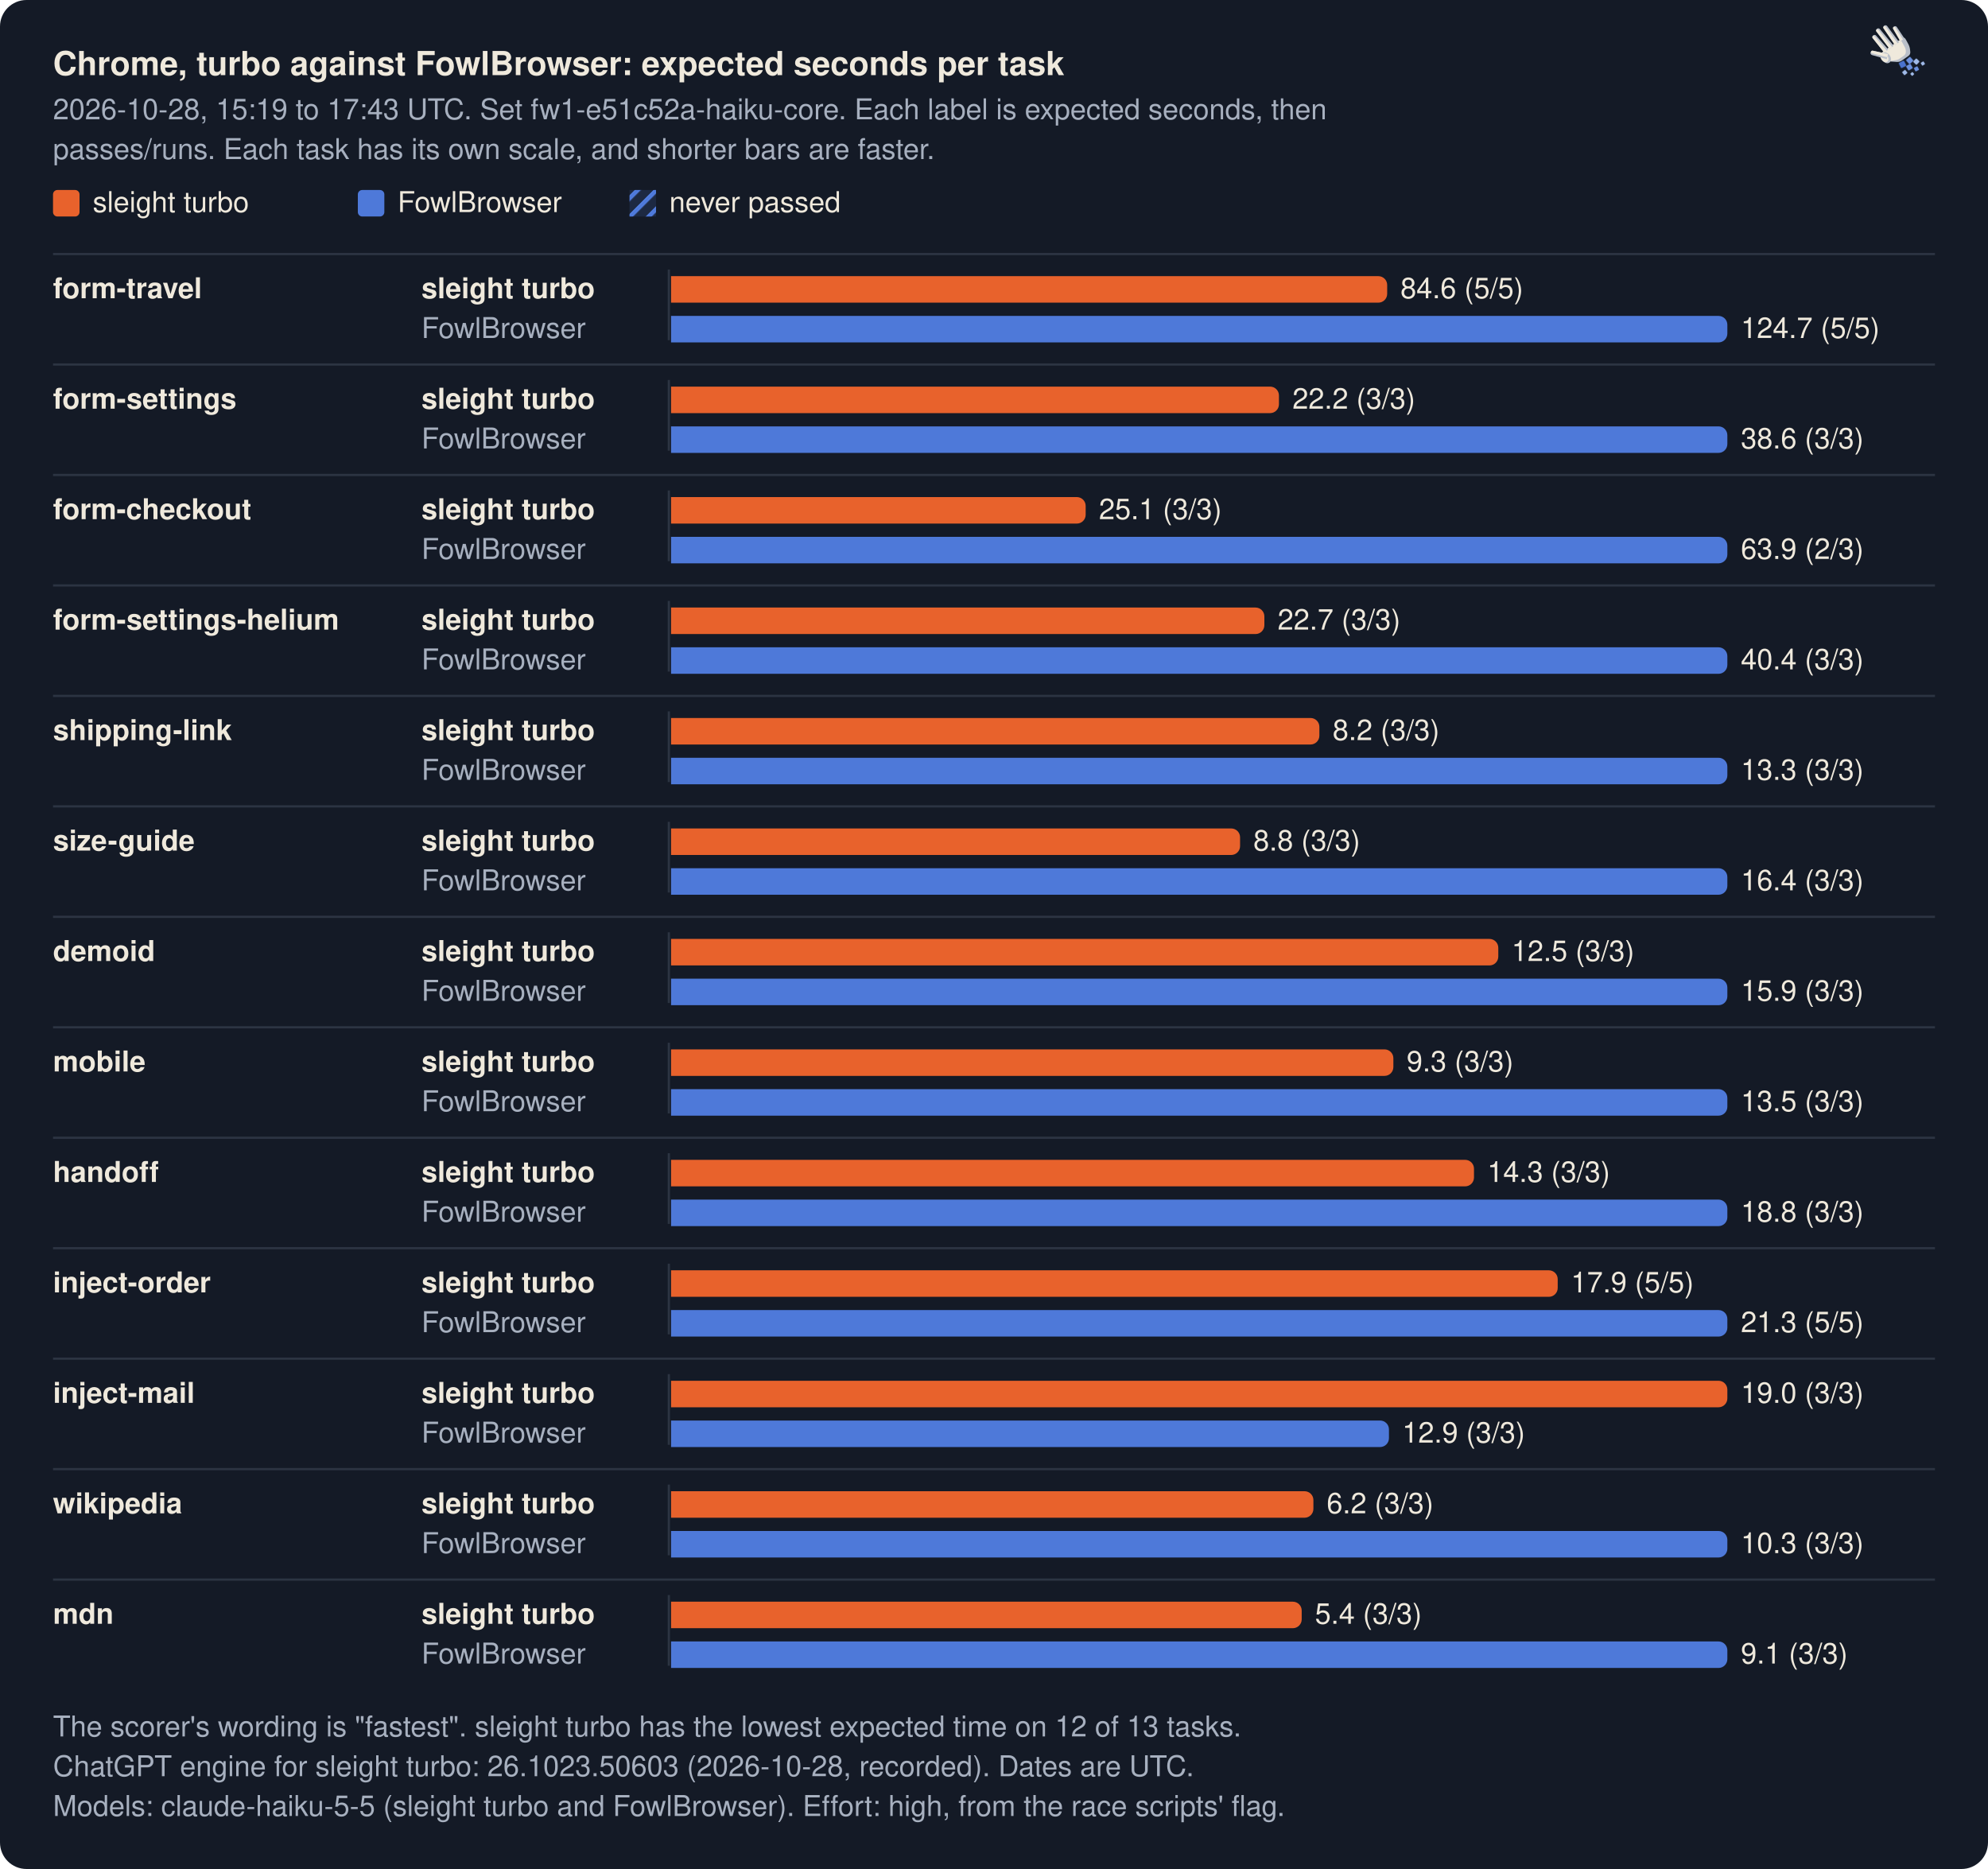
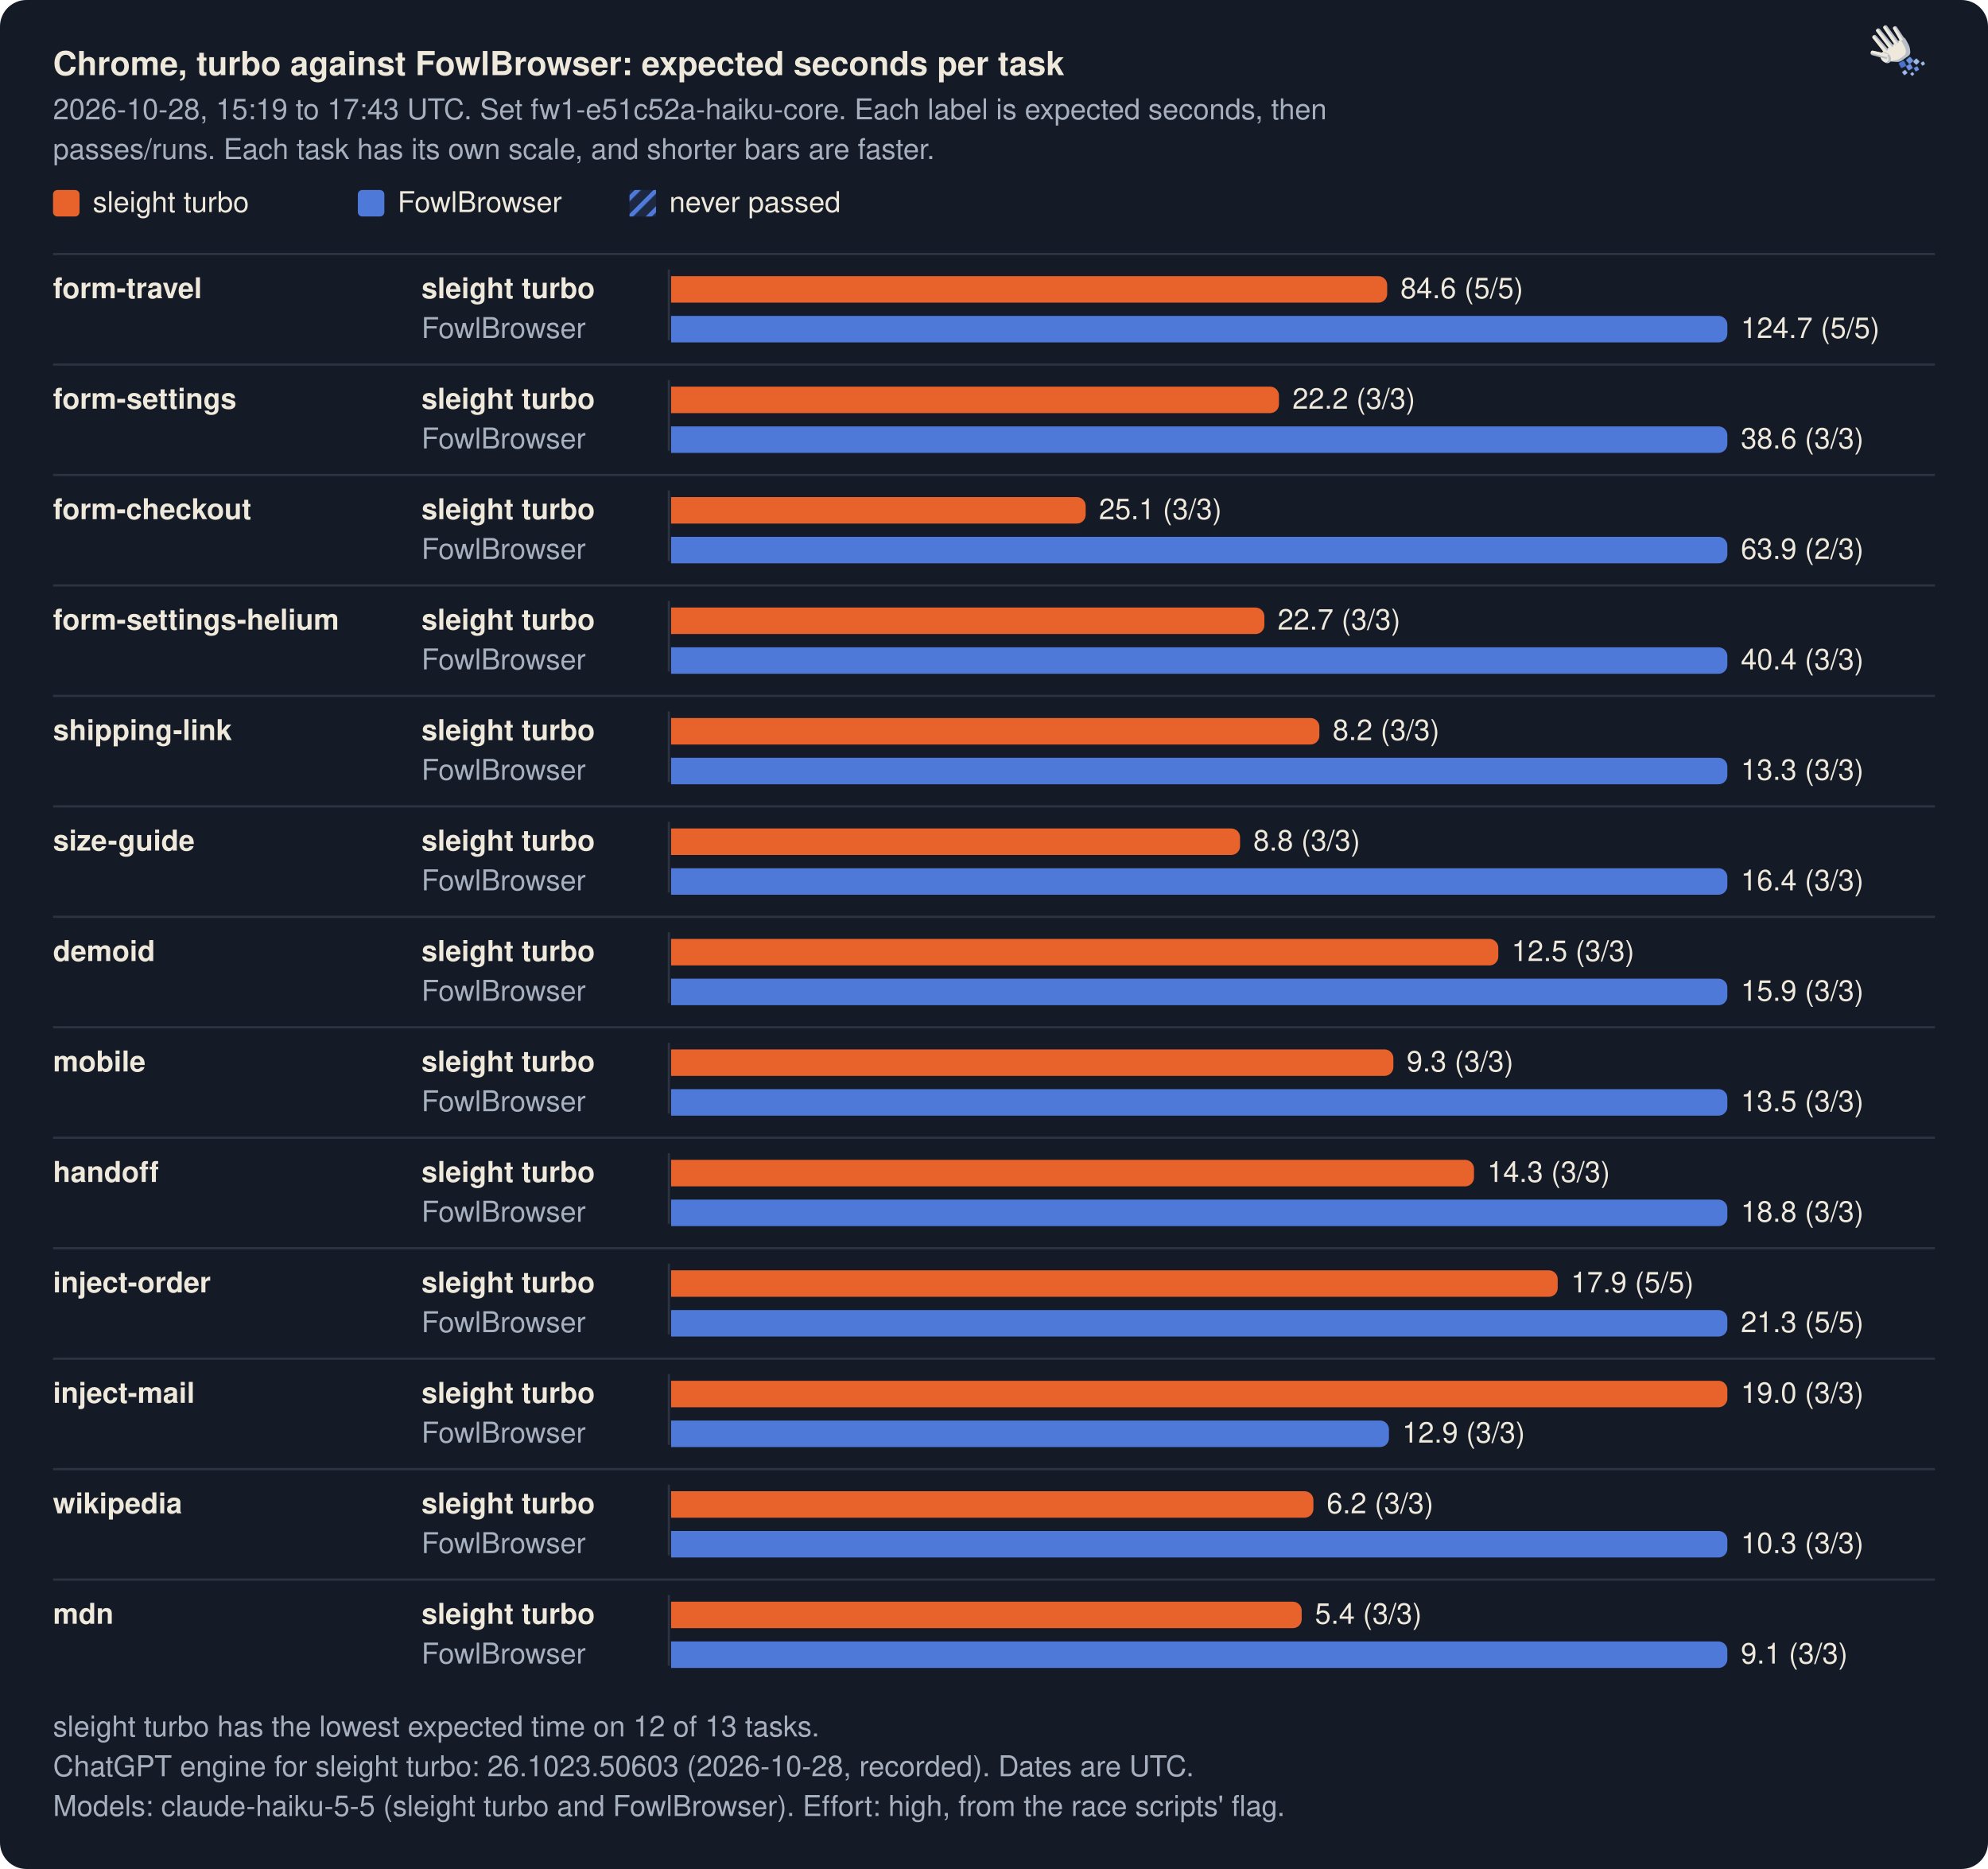
<svg xmlns="http://www.w3.org/2000/svg" viewBox="0 0 900 846" width="900" height="846" role="img" aria-labelledby="title desc">
  <style>
.bg{fill:#141A26}
text{font-family:-apple-system,"Segoe UI",Helvetica,Arial,sans-serif;font-size:13px;fill:#EFE9DC}
.t{font-size:15px;font-weight:600}
.b{font-weight:600}
.m{fill:#A7B0BF}
.g{stroke:#2C3442;stroke-width:1;fill:none}
.me{fill:#E8622C}
.ot{fill:#4E79D9}
.sl{fill:#9AA6B8}
.hme{stroke:#E8622C}
.hot{stroke:#4E79D9}
.hsl{stroke:#9AA6B8}
</style>
  <defs>
    <pattern id="h-me" width="6" height="6" patternUnits="userSpaceOnUse" patternTransform="rotate(45)">
      <line class="hme" x1="1" y1="0" x2="1" y2="6" stroke-width="2" />
    </pattern>
    <pattern id="h-ot" width="6" height="6" patternUnits="userSpaceOnUse" patternTransform="rotate(45)">
      <line class="hot" x1="1" y1="0" x2="1" y2="6" stroke-width="2" />
    </pattern>
    <pattern id="h-sl" width="6" height="6" patternUnits="userSpaceOnUse" patternTransform="rotate(45)">
      <line class="hsl" x1="1" y1="0" x2="1" y2="6" stroke-width="2" />
    </pattern>
  </defs>
  <rect class="bg" width="900" height="846" rx="12" />
  <text x="24" y="34" class="t">Chrome, turbo against FowlBrowser: expected seconds per task</text>
  <text x="24" y="54" class="m">2026-10-28, 15:19 to 17:43 UTC. Set fw1-e51c52a-haiku-core. Each label is expected seconds, then</text>
  <text x="24" y="72" class="m">passes/runs. Each task has its own scale, and shorter bars are faster.</text>
  <g transform="translate(840 8) scale(0.8)">
    <g transform="translate(0.6 0.6)">
      <g transform="translate(10 10) rotate(-35)">
        <g fill="#141A26" stroke="#141A26" fill-opacity="0.08" stroke-opacity="0.08" stroke-width="3" stroke-linejoin="round">
          <path d="M-2 12.39 Q-2.2 10.8 -0.6 10.8 L12.4 10.8 Q14 10.8 13.82 12.39 L13.48 15.41 Q13.3 17 12.56 18.42 L11.94 19.58 Q11.2 21 9.6 21 L5.2 21 Q3.6 21 2.35 20 L-0.15 18 Q-1.4 17 -1.6 15.41 Z" />
          <path d="M-3.8 14.6 A2.5 3.3 0 1 0 1.2 14.6 A2.5 3.3 0 1 0 -3.8 14.6 Z" />
          <path d="M0.83 13.52 L-5.04 7.13 A1.25 1.25 0 0 0 -6.93 8.76 L-1.43 15.48 Z" />
          <path d="M2.44 11.48 L1.3 1.09 A1.2 1.2 0 0 0 -1.09 1.3 L-0.44 11.72 Z" />
          <path d="M6.15 11.51 L5.17 -0.67 A1.2 1.2 0 0 0 2.77 -0.53 L3.25 11.69 Z" />
          <path d="M9.85 11.59 L9.51 0.29 A1.2 1.2 0 0 0 7.11 0.31 L6.95 11.61 Z" />
          <path d="M13.5 11.68 L13.68 3.81 A1.15 1.15 0 0 0 11.39 3.68 L10.7 11.52 Z" />
        </g>
        <g fill="#141A26" stroke="#141A26" fill-opacity="0.12" stroke-opacity="0.12" stroke-width="1.8" stroke-linejoin="round">
          <path d="M-2 12.39 Q-2.2 10.8 -0.6 10.8 L12.4 10.8 Q14 10.8 13.82 12.39 L13.48 15.41 Q13.3 17 12.56 18.42 L11.94 19.58 Q11.2 21 9.6 21 L5.2 21 Q3.6 21 2.35 20 L-0.15 18 Q-1.4 17 -1.6 15.41 Z" />
          <path d="M-3.8 14.6 A2.5 3.3 0 1 0 1.2 14.6 A2.5 3.3 0 1 0 -3.8 14.6 Z" />
          <path d="M0.83 13.52 L-5.04 7.13 A1.25 1.25 0 0 0 -6.93 8.76 L-1.43 15.48 Z" />
          <path d="M2.44 11.48 L1.3 1.09 A1.2 1.2 0 0 0 -1.09 1.3 L-0.44 11.72 Z" />
          <path d="M6.15 11.51 L5.17 -0.67 A1.2 1.2 0 0 0 2.77 -0.53 L3.25 11.69 Z" />
          <path d="M9.85 11.59 L9.51 0.29 A1.2 1.2 0 0 0 7.11 0.31 L6.95 11.61 Z" />
          <path d="M13.5 11.68 L13.68 3.81 A1.15 1.15 0 0 0 11.39 3.68 L10.7 11.52 Z" />
        </g>
        <g fill="#141A26" stroke="#141A26" fill-opacity="0.2" stroke-opacity="0.2" stroke-width="0.8" stroke-linejoin="round">
          <path d="M-2 12.39 Q-2.2 10.8 -0.6 10.8 L12.4 10.8 Q14 10.8 13.82 12.39 L13.48 15.41 Q13.3 17 12.56 18.42 L11.94 19.58 Q11.2 21 9.6 21 L5.2 21 Q3.6 21 2.35 20 L-0.15 18 Q-1.4 17 -1.6 15.41 Z" />
          <path d="M-3.8 14.6 A2.5 3.3 0 1 0 1.2 14.6 A2.5 3.3 0 1 0 -3.8 14.6 Z" />
          <path d="M0.83 13.52 L-5.04 7.13 A1.25 1.25 0 0 0 -6.93 8.76 L-1.43 15.48 Z" />
          <path d="M2.44 11.48 L1.3 1.09 A1.2 1.2 0 0 0 -1.09 1.3 L-0.44 11.72 Z" />
          <path d="M6.15 11.51 L5.17 -0.67 A1.2 1.2 0 0 0 2.77 -0.53 L3.25 11.69 Z" />
          <path d="M9.85 11.59 L9.51 0.29 A1.2 1.2 0 0 0 7.11 0.31 L6.95 11.61 Z" />
          <path d="M13.5 11.68 L13.68 3.81 A1.15 1.15 0 0 0 11.39 3.68 L10.7 11.52 Z" />
        </g>
      </g>
    </g>
    <g transform="translate(10 10) rotate(-35)">
      <rect x="-1.95" y="-1.95" width="3.9" height="3.9" rx="0.62" fill="#4E79D9" fill-opacity="0.2" transform="translate(4.2 23) rotate(8)" />
      <rect x="-1.6" y="-1.6" width="3.2" height="3.2" rx="0.51" fill="#4E79D9" fill-opacity="0.92" transform="translate(4.2 23) rotate(8)" />
      <rect x="-1.83" y="-1.83" width="3.66" height="3.66" rx="0.59" fill="#7299EA" fill-opacity="0.2" transform="translate(8.8 23.5) rotate(-6)" />
      <rect x="-1.5" y="-1.5" width="3" height="3" rx="0.48" fill="#7299EA" fill-opacity="0.92" transform="translate(8.8 23.5) rotate(-6)" />
      <rect x="-1.71" y="-1.71" width="3.42" height="3.42" rx="0.55" fill="#7299EA" fill-opacity="0.2" transform="translate(6.5 26.5) rotate(4)" />
      <rect x="-1.4" y="-1.4" width="2.8" height="2.8" rx="0.45" fill="#7299EA" fill-opacity="0.92" transform="translate(6.5 26.5) rotate(4)" />
      <rect x="-1.59" y="-1.59" width="3.17" height="3.17" rx="0.51" fill="#A9C4F5" fill-opacity="0.2" transform="translate(11.5 26.2) rotate(-11)" />
      <rect x="-1.3" y="-1.3" width="2.6" height="2.6" rx="0.42" fill="#A9C4F5" fill-opacity="0.92" transform="translate(11.5 26.2) rotate(-11)" />
      <rect x="-1.34" y="-1.34" width="2.68" height="2.68" rx="0.43" fill="#A9C4F5" fill-opacity="0.2" transform="translate(2.6 27.5) rotate(-4)" />
      <rect x="-1.1" y="-1.1" width="2.2" height="2.2" rx="0.35" fill="#A9C4F5" fill-opacity="0.92" transform="translate(2.6 27.5) rotate(-4)" />
      <rect x="-1.34" y="-1.34" width="2.68" height="2.68" rx="0.43" fill="#7299EA" fill-opacity="0.2" transform="translate(9.2 29.6) rotate(7)" />
      <rect x="-1.1" y="-1.1" width="2.2" height="2.2" rx="0.35" fill="#7299EA" fill-opacity="0.92" transform="translate(9.2 29.6) rotate(7)" />
      <rect x="-1.1" y="-1.1" width="2.2" height="2.2" rx="0.35" fill="#A9C4F5" fill-opacity="0.2" transform="translate(13.9 29.2) rotate(3)" />
      <rect x="-0.9" y="-0.9" width="1.8" height="1.8" rx="0.29" fill="#A9C4F5" fill-opacity="0.92" transform="translate(13.9 29.2) rotate(3)" />
      <rect x="-0.98" y="-0.98" width="1.95" height="1.95" rx="0.31" fill="#A9C4F5" fill-opacity="0.2" transform="translate(5.6 30.6) rotate(-8)" />
      <rect x="-0.8" y="-0.8" width="1.6" height="1.6" rx="0.26" fill="#A9C4F5" fill-opacity="0.92" transform="translate(5.6 30.6) rotate(-8)" />
    </g>
    <g transform="translate(10 10) rotate(-35)">
      <path d="M-2 12.39 Q-2.2 10.8 -0.6 10.8 L12.4 10.8 Q14 10.8 13.82 12.39 L13.48 15.41 Q13.3 17 12.56 18.42 L11.94 19.58 Q11.2 21 9.6 21 L5.2 21 Q3.6 21 2.35 20 L-0.15 18 Q-1.4 17 -1.6 15.41 Z" fill="#B9BFC9" />
      <path d="M-2.02 12.19 Q-2.2 10.8 -0.8 10.8 L10 10.8 Q11.4 10.8 11.24 12.19 L10.86 15.61 Q10.7 17 9.89 18.14 L9.81 18.26 Q9 19.4 7.6 19.4 L5 19.4 Q3.6 19.4 2.34 18.79 L-0.14 17.61 Q-1.4 17 -1.58 15.61 Z" fill="#EFE9DC" />
      <path d="M-3.8 14.6 A2.5 3.3 0 1 0 1.2 14.6 A2.5 3.3 0 1 0 -3.8 14.6 Z" fill="#B9BFC9" />
      <path d="M-4 14 A2 2.8 0 1 0 0 14 A2 2.8 0 1 0 -4 14 Z" fill="#EFE9DC" />
      <path d="M0.83 13.52 L-5.04 7.13 A1.25 1.25 0 0 0 -6.93 8.76 L-1.43 15.48 Z" fill="#B9BFC9" />
      <path d="M0.83 13.51 L-5.21 6.91 A0.78 0.78 0 0 0 -6.38 7.93 L-0.57 14.74 Z" fill="#EFE9DC" />
      <path d="M2.44 11.48 L1.3 1.09 A1.2 1.2 0 0 0 -1.09 1.3 L-0.44 11.72 Z" fill="#B9BFC9" />
      <path d="M1.35 11.58 L0.36 0.91 A0.74 0.74 0 0 0 -1.12 1.03 L-0.45 11.72 Z" fill="#EFE9DC" />
      <path d="M6.15 11.51 L5.17 -0.67 A1.2 1.2 0 0 0 2.77 -0.53 L3.25 11.69 Z" fill="#B9BFC9" />
      <path d="M5.05 11.59 L4.24 -0.88 A0.74 0.74 0 0 0 2.75 -0.8 L3.25 11.68 Z" fill="#EFE9DC" />
      <path d="M9.85 11.59 L9.51 0.29 A1.2 1.2 0 0 0 7.11 0.31 L6.95 11.61 Z" fill="#B9BFC9" />
      <path d="M8.75 11.6 L8.59 0.04 A0.74 0.74 0 0 0 7.1 0.04 L6.95 11.6 Z" fill="#EFE9DC" />
      <path d="M13.5 11.68 L13.68 3.81 A1.15 1.15 0 0 0 11.39 3.68 L10.7 11.52 Z" fill="#B9BFC9" />
      <path d="M12.43 11.63 L12.82 3.52 A0.71 0.71 0 0 0 11.39 3.42 L10.7 11.51 Z" fill="#EFE9DC" />
    </g>
  </g>
  <rect class="me" x="24" y="86" width="12" height="12" rx="2" />
  <text x="42" y="96">sleight turbo</text>
  <rect class="ot" x="162" y="86" width="12" height="12" rx="2" />
  <text x="180" y="96">FowlBrowser</text>
  <rect class="ot" fill-opacity="0.16" x="285" y="86" width="12" height="12" />
  <rect fill="url(#h-ot)" x="285" y="86" width="12" height="12" />
  <text x="303" y="96">never passed</text>
  <line class="g" x1="24" y1="115" x2="876" y2="115" />
  <text x="24" y="135" class="b">form-travel</text>
  <line class="g" x1="302.8" y1="122" x2="302.8" y2="154" />
  <text x="190.8" y="135" class="b">sleight turbo</text>
  <path class="me" d="M303.8 125h320.2a4 4 0 0 1 4 4v4a4 4 0 0 1 -4 4h-320.2z" />
  <text x="634" y="135" data-task="form-travel" data-arm="sleight-turbo" data-kind="cell" data-section="main">84.6 (5/5)</text>
  <text x="190.8" y="153" class="m">FowlBrowser</text>
  <path class="ot" d="M303.8 143h474.2a4 4 0 0 1 4 4v4a4 4 0 0 1 -4 4h-474.2z" />
  <text x="788.1" y="153" data-task="form-travel" data-arm="fowlbrowser" data-kind="cell" data-section="main">124.7 (5/5)</text>
  <line class="g" x1="24" y1="165" x2="876" y2="165" />
  <text x="24" y="185" class="b">form-settings</text>
  <line class="g" x1="302.8" y1="172" x2="302.8" y2="204" />
  <text x="190.8" y="185" class="b">sleight turbo</text>
  <path class="me" d="M303.8 175h271.2a4 4 0 0 1 4 4v4a4 4 0 0 1 -4 4h-271.2z" />
  <text x="585.1" y="185" data-task="form-settings" data-arm="sleight-turbo" data-kind="cell" data-section="main">22.2 (3/3)</text>
  <text x="190.8" y="203" class="m">FowlBrowser</text>
  <path class="ot" d="M303.8 193h474.2a4 4 0 0 1 4 4v4a4 4 0 0 1 -4 4h-474.2z" />
  <text x="788.1" y="203" data-task="form-settings" data-arm="fowlbrowser" data-kind="cell" data-section="main">38.6 (3/3)</text>
  <line class="g" x1="24" y1="215" x2="876" y2="215" />
  <text x="24" y="235" class="b">form-checkout</text>
  <line class="g" x1="302.8" y1="222" x2="302.8" y2="254" />
  <text x="190.8" y="235" class="b">sleight turbo</text>
  <path class="me" d="M303.8 225h183.7a4 4 0 0 1 4 4v4a4 4 0 0 1 -4 4h-183.7z" />
  <text x="497.5" y="235" data-task="form-checkout" data-arm="sleight-turbo" data-kind="cell" data-section="main">25.1 (3/3)</text>
  <text x="190.8" y="253" class="m">FowlBrowser</text>
  <path class="ot" d="M303.8 243h474.2a4 4 0 0 1 4 4v4a4 4 0 0 1 -4 4h-474.2z" />
  <text x="788.1" y="253" data-task="form-checkout" data-arm="fowlbrowser" data-kind="cell" data-section="main">63.9 (2/3)</text>
  <line class="g" x1="24" y1="265" x2="876" y2="265" />
  <text x="24" y="285" class="b">form-settings-helium</text>
  <line class="g" x1="302.8" y1="272" x2="302.8" y2="304" />
  <text x="190.8" y="285" class="b">sleight turbo</text>
  <path class="me" d="M303.8 275h264.6a4 4 0 0 1 4 4v4a4 4 0 0 1 -4 4h-264.6z" />
  <text x="578.4" y="285" data-task="form-settings-helium" data-arm="sleight-turbo" data-kind="cell" data-section="main">22.7 (3/3)</text>
  <text x="190.8" y="303" class="m">FowlBrowser</text>
  <path class="ot" d="M303.8 293h474.2a4 4 0 0 1 4 4v4a4 4 0 0 1 -4 4h-474.2z" />
  <text x="788.1" y="303" data-task="form-settings-helium" data-arm="fowlbrowser" data-kind="cell" data-section="main">40.4 (3/3)</text>
  <line class="g" x1="24" y1="315" x2="876" y2="315" />
  <text x="24" y="335" class="b">shipping-link</text>
  <line class="g" x1="302.8" y1="322" x2="302.8" y2="354" />
  <text x="190.8" y="335" class="b">sleight turbo</text>
  <path class="me" d="M303.8 325h289.5a4 4 0 0 1 4 4v4a4 4 0 0 1 -4 4h-289.5z" />
  <text x="603.3" y="335" data-task="shipping-link" data-arm="sleight-turbo" data-kind="cell" data-section="main">8.2 (3/3)</text>
  <text x="190.8" y="353" class="m">FowlBrowser</text>
  <path class="ot" d="M303.8 343h474.2a4 4 0 0 1 4 4v4a4 4 0 0 1 -4 4h-474.2z" />
  <text x="788.1" y="353" data-task="shipping-link" data-arm="fowlbrowser" data-kind="cell" data-section="main">13.3 (3/3)</text>
  <line class="g" x1="24" y1="365" x2="876" y2="365" />
  <text x="24" y="385" class="b">size-guide</text>
  <line class="g" x1="302.8" y1="372" x2="302.8" y2="404" />
  <text x="190.8" y="385" class="b">sleight turbo</text>
  <path class="me" d="M303.8 375h253.6a4 4 0 0 1 4 4v4a4 4 0 0 1 -4 4h-253.6z" />
  <text x="567.4" y="385" data-task="size-guide" data-arm="sleight-turbo" data-kind="cell" data-section="main">8.8 (3/3)</text>
  <text x="190.8" y="403" class="m">FowlBrowser</text>
  <path class="ot" d="M303.8 393h474.2a4 4 0 0 1 4 4v4a4 4 0 0 1 -4 4h-474.2z" />
  <text x="788.1" y="403" data-task="size-guide" data-arm="fowlbrowser" data-kind="cell" data-section="main">16.4 (3/3)</text>
  <line class="g" x1="24" y1="415" x2="876" y2="415" />
  <text x="24" y="435" class="b">demoid</text>
  <line class="g" x1="302.8" y1="422" x2="302.8" y2="454" />
  <text x="190.8" y="435" class="b">sleight turbo</text>
  <path class="me" d="M303.8 425h370.5a4 4 0 0 1 4 4v4a4 4 0 0 1 -4 4h-370.5z" />
  <text x="684.3" y="435" data-task="demoid" data-arm="sleight-turbo" data-kind="cell" data-section="main">12.5 (3/3)</text>
  <text x="190.8" y="453" class="m">FowlBrowser</text>
  <path class="ot" d="M303.8 443h474.2a4 4 0 0 1 4 4v4a4 4 0 0 1 -4 4h-474.2z" />
  <text x="788.1" y="453" data-task="demoid" data-arm="fowlbrowser" data-kind="cell" data-section="main">15.9 (3/3)</text>
  <line class="g" x1="24" y1="465" x2="876" y2="465" />
  <text x="24" y="485" class="b">mobile</text>
  <line class="g" x1="302.8" y1="472" x2="302.8" y2="504" />
  <text x="190.8" y="485" class="b">sleight turbo</text>
  <path class="me" d="M303.8 475h323a4 4 0 0 1 4 4v4a4 4 0 0 1 -4 4h-323z" />
  <text x="636.8" y="485" data-task="mobile" data-arm="sleight-turbo" data-kind="cell" data-section="main">9.3 (3/3)</text>
  <text x="190.8" y="503" class="m">FowlBrowser</text>
  <path class="ot" d="M303.8 493h474.2a4 4 0 0 1 4 4v4a4 4 0 0 1 -4 4h-474.2z" />
  <text x="788.1" y="503" data-task="mobile" data-arm="fowlbrowser" data-kind="cell" data-section="main">13.5 (3/3)</text>
  <line class="g" x1="24" y1="515" x2="876" y2="515" />
  <text x="24" y="535" class="b">handoff</text>
  <line class="g" x1="302.8" y1="522" x2="302.8" y2="554" />
  <text x="190.8" y="535" class="b">sleight turbo</text>
  <path class="me" d="M303.8 525h359.5a4 4 0 0 1 4 4v4a4 4 0 0 1 -4 4h-359.5z" />
  <text x="673.3" y="535" data-task="handoff" data-arm="sleight-turbo" data-kind="cell" data-section="main">14.3 (3/3)</text>
  <text x="190.8" y="553" class="m">FowlBrowser</text>
  <path class="ot" d="M303.8 543h474.2a4 4 0 0 1 4 4v4a4 4 0 0 1 -4 4h-474.2z" />
  <text x="788.1" y="553" data-task="handoff" data-arm="fowlbrowser" data-kind="cell" data-section="main">18.8 (3/3)</text>
  <line class="g" x1="24" y1="565" x2="876" y2="565" />
  <text x="24" y="585" class="b">inject-order</text>
  <line class="g" x1="302.8" y1="572" x2="302.8" y2="604" />
  <text x="190.8" y="585" class="b">sleight turbo</text>
  <path class="me" d="M303.8 575h397.4a4 4 0 0 1 4 4v4a4 4 0 0 1 -4 4h-397.4z" />
  <text x="711.2" y="585" data-task="inject-order" data-arm="sleight-turbo" data-kind="cell" data-section="main">17.9 (5/5)</text>
  <text x="190.8" y="603" class="m">FowlBrowser</text>
  <path class="ot" d="M303.8 593h474.2a4 4 0 0 1 4 4v4a4 4 0 0 1 -4 4h-474.2z" />
  <text x="788.1" y="603" data-task="inject-order" data-arm="fowlbrowser" data-kind="cell" data-section="main">21.3 (5/5)</text>
  <line class="g" x1="24" y1="615" x2="876" y2="615" />
  <text x="24" y="635" class="b">inject-mail</text>
  <line class="g" x1="302.8" y1="622" x2="302.8" y2="654" />
  <text x="190.8" y="635" class="b">sleight turbo</text>
  <path class="me" d="M303.8 625h474.2a4 4 0 0 1 4 4v4a4 4 0 0 1 -4 4h-474.2z" />
  <text x="788.1" y="635" data-task="inject-mail" data-arm="sleight-turbo" data-kind="cell" data-section="main">19.0 (3/3)</text>
  <text x="190.8" y="653" class="m">FowlBrowser</text>
  <path class="ot" d="M303.8 643h321a4 4 0 0 1 4 4v4a4 4 0 0 1 -4 4h-321z" />
  <text x="634.8" y="653" data-task="inject-mail" data-arm="fowlbrowser" data-kind="cell" data-section="main">12.9 (3/3)</text>
  <line class="g" x1="24" y1="665" x2="876" y2="665" />
  <text x="24" y="685" class="b">wikipedia</text>
  <line class="g" x1="302.8" y1="672" x2="302.8" y2="704" />
  <text x="190.8" y="685" class="b">sleight turbo</text>
  <path class="me" d="M303.8 675h286.8a4 4 0 0 1 4 4v4a4 4 0 0 1 -4 4h-286.8z" />
  <text x="600.6" y="685" data-task="wikipedia" data-arm="sleight-turbo" data-kind="cell" data-section="main">6.2 (3/3)</text>
  <text x="190.8" y="703" class="m">FowlBrowser</text>
  <path class="ot" d="M303.8 693h474.2a4 4 0 0 1 4 4v4a4 4 0 0 1 -4 4h-474.2z" />
  <text x="788.1" y="703" data-task="wikipedia" data-arm="fowlbrowser" data-kind="cell" data-section="main">10.3 (3/3)</text>
  <line class="g" x1="24" y1="715" x2="876" y2="715" />
  <text x="24" y="735" class="b">mdn</text>
  <line class="g" x1="302.8" y1="722" x2="302.8" y2="754" />
  <text x="190.8" y="735" class="b">sleight turbo</text>
  <path class="me" d="M303.8 725h281.5a4 4 0 0 1 4 4v4a4 4 0 0 1 -4 4h-281.5z" />
  <text x="595.3" y="735" data-task="mdn" data-arm="sleight-turbo" data-kind="cell" data-section="main">5.4 (3/3)</text>
  <text x="190.8" y="753" class="m">FowlBrowser</text>
  <path class="ot" d="M303.8 743h474.2a4 4 0 0 1 4 4v4a4 4 0 0 1 -4 4h-474.2z" />
  <text x="788.1" y="753" data-task="mdn" data-arm="fowlbrowser" data-kind="cell" data-section="main">9.1 (3/3)</text>
-   <text x="24" y="786" class="m">The scorer's wording is "fastest". sleight turbo has the lowest expected time on 12 of 13 tasks.</text>
+   <text x="24" y="786" class="m">sleight turbo has the lowest expected time on 12 of 13 tasks.</text>
  <text x="24" y="804" class="m">ChatGPT engine for sleight turbo: 26.1023.50603 (2026-10-28, recorded). Dates are UTC.</text>
  <text x="24" y="822" class="m">Models: claude-haiku-5-5 (sleight turbo and FowlBrowser). Effort: high, from the race scripts' flag.</text>
</svg>
